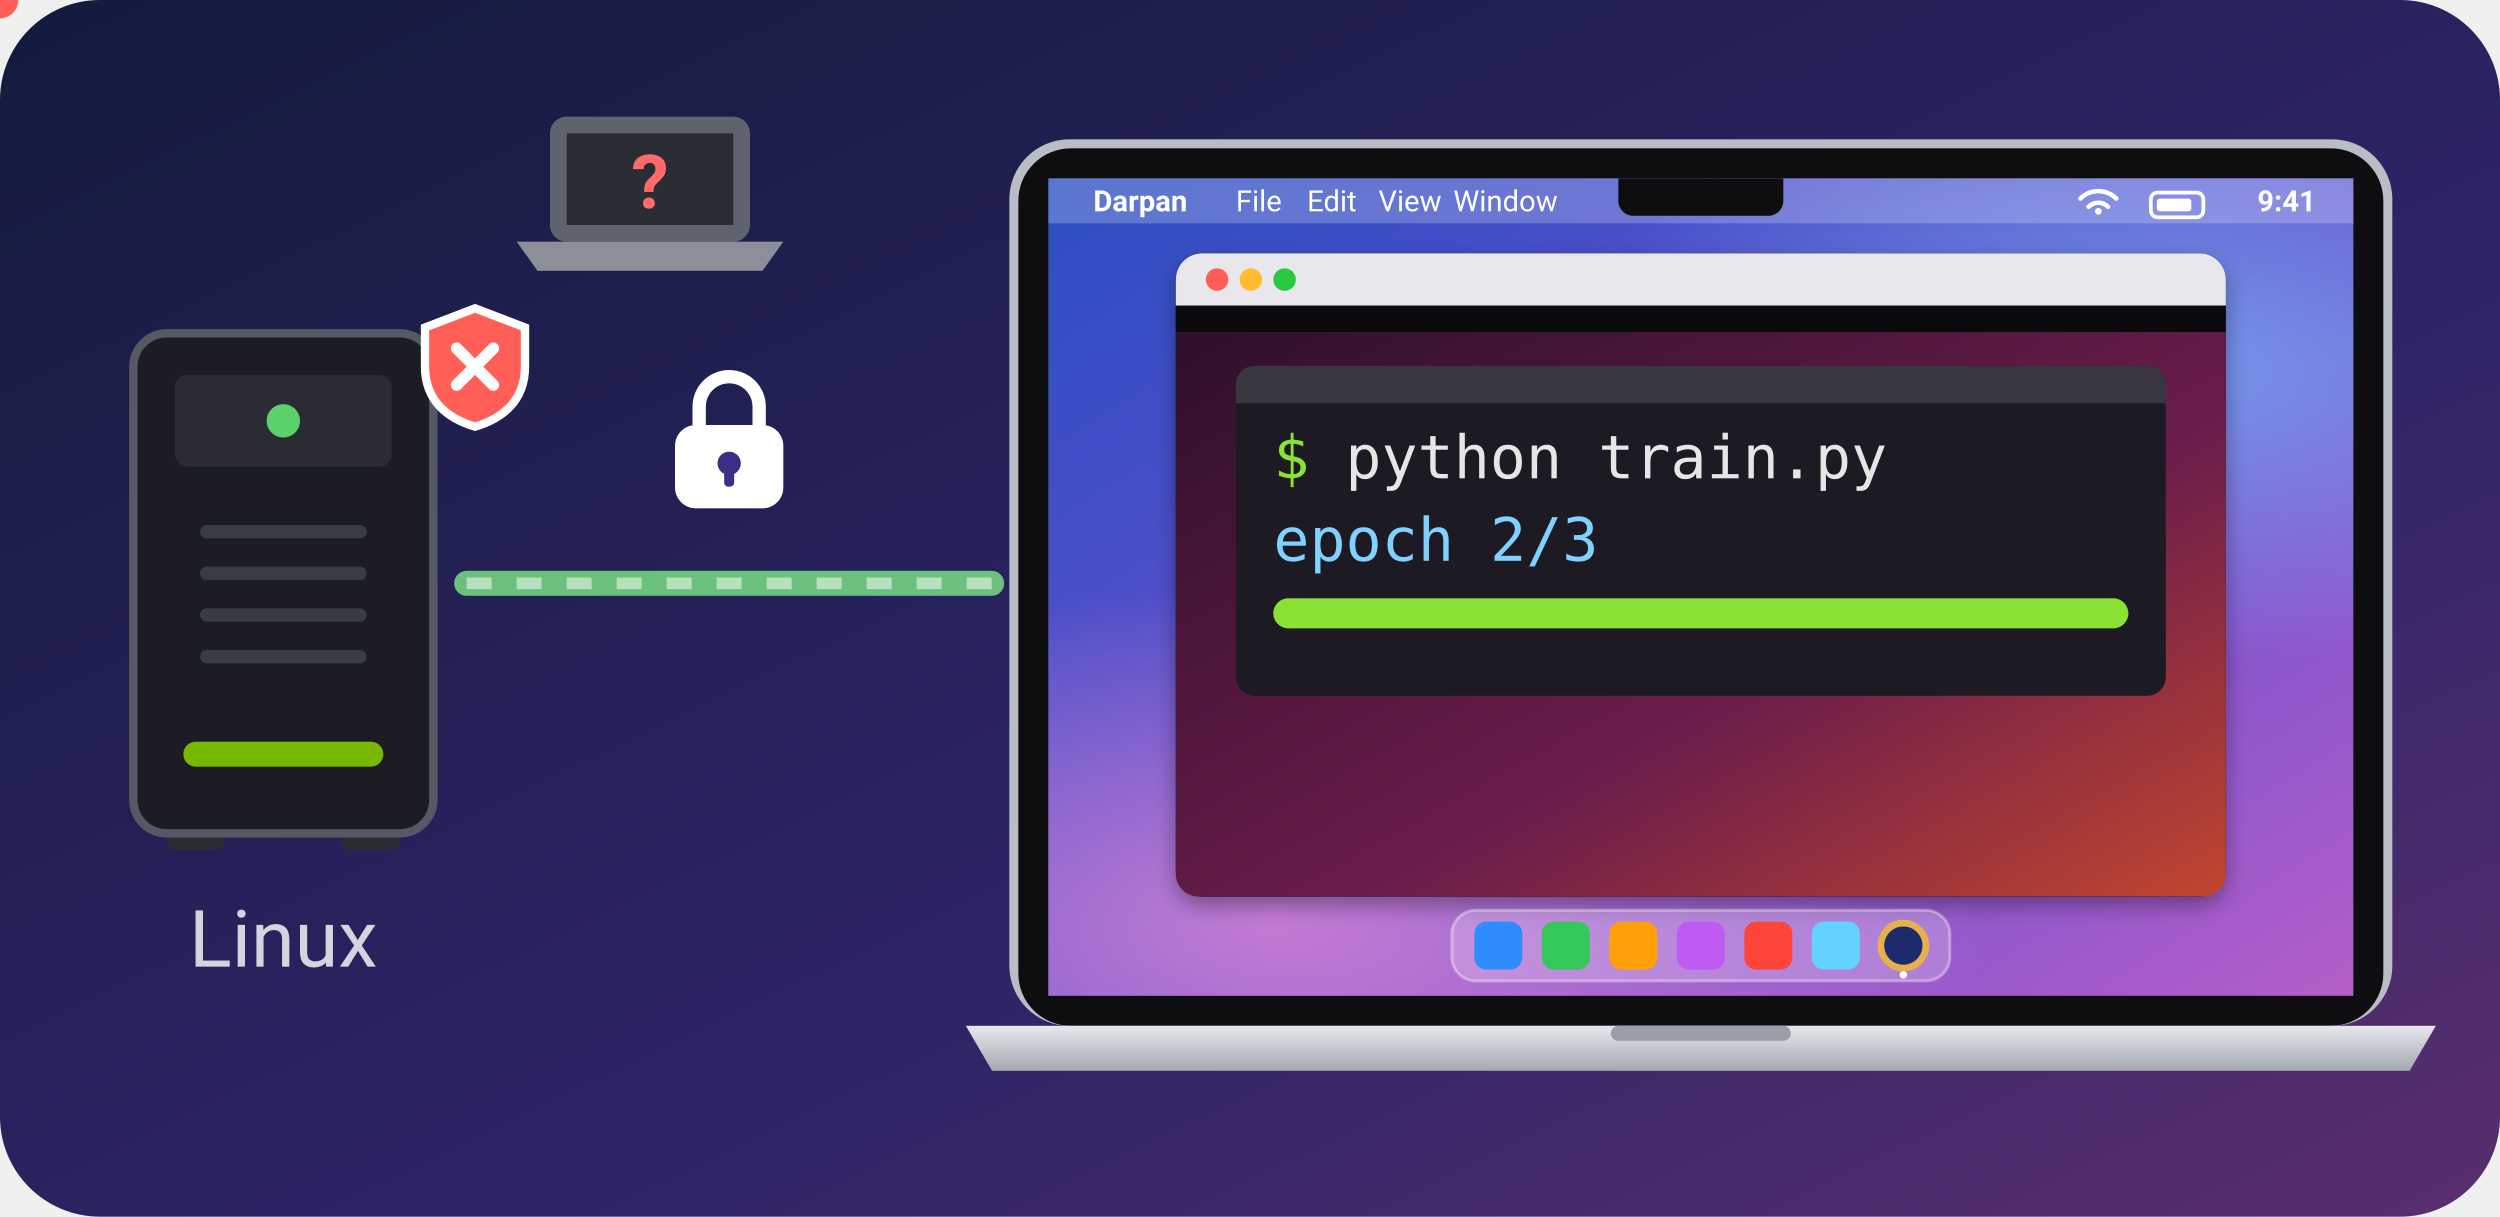
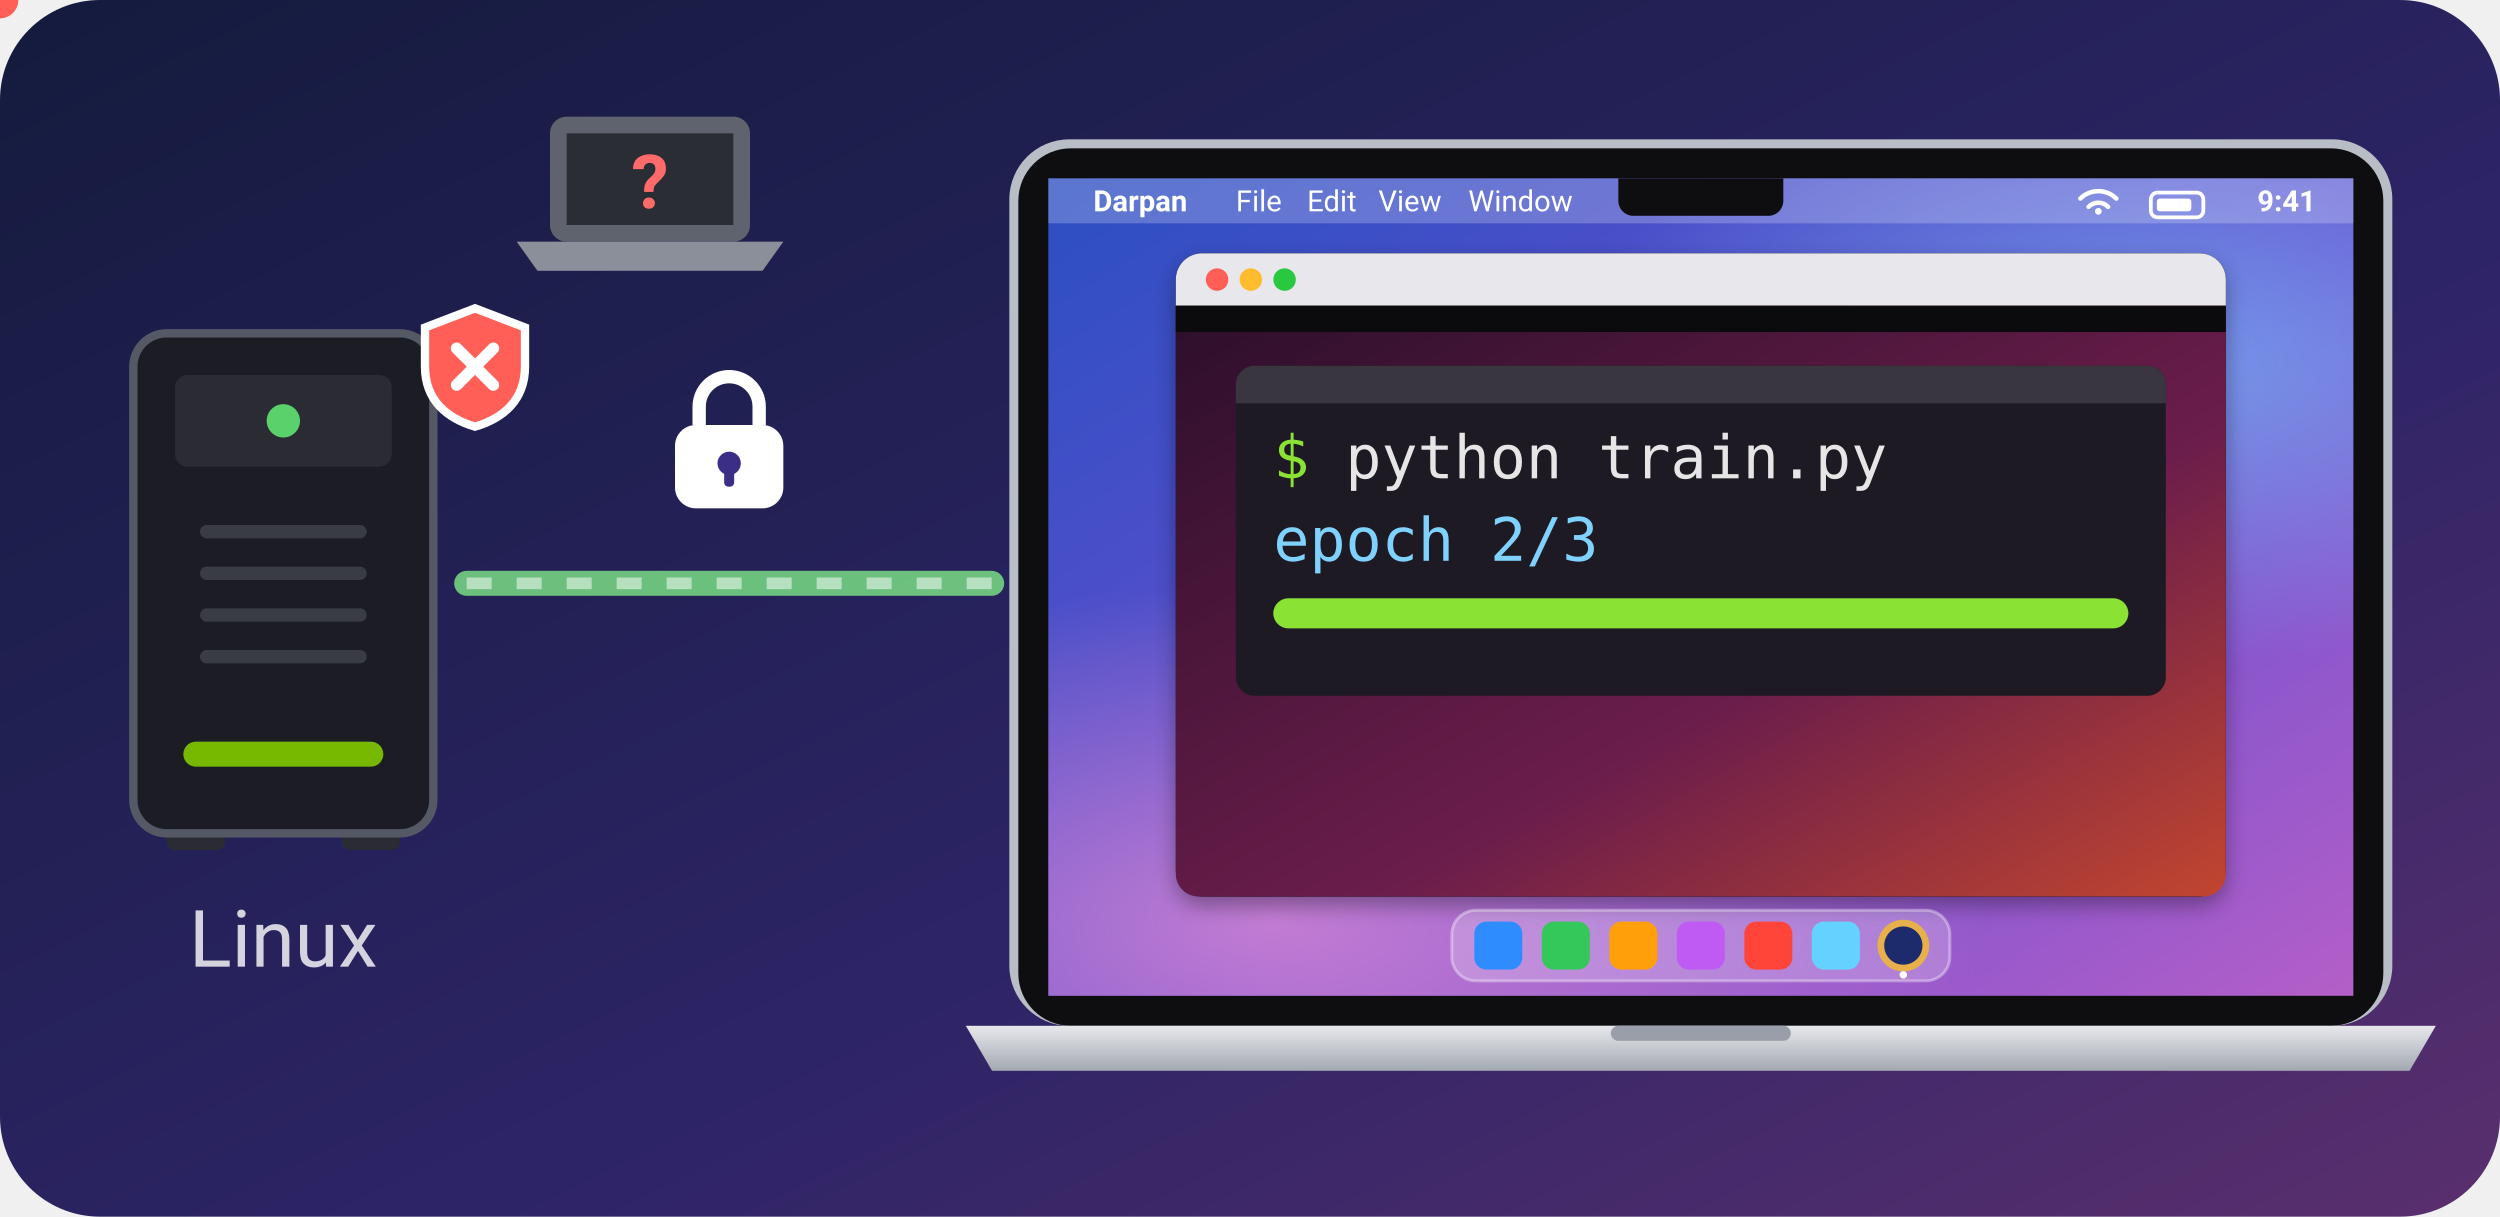
<svg xmlns="http://www.w3.org/2000/svg" viewBox="0 0 300 146" width="300" height="146" role="img" aria-label="Only your own devices reach the Linux computer, over an encrypted link; another device is refused">
  <style>@keyframes bar{0.00%{transform:scaleX(0.350)}100.00%{transform:scaleX(0.750)}}.bar{animation:bar 6s linear infinite;transform-box:fill-box;transform-origin:0 0}@keyframes pk0{0.00%{opacity:0;transform:translate(119.0px,70.0px)}3.33%{opacity:0;transform:translate(119.0px,70.0px)}4.17%{opacity:1;transform:translate(119.0px,70.0px)}10.00%{opacity:1;transform:translate(56.0px,70.0px)}10.83%{opacity:0;transform:translate(56.0px,70.0px)}100.00%{opacity:0;transform:translate(56.0px,70.0px)}}.pk0{animation:pk0 6s ease-in-out infinite;}@keyframes pk1{0.00%{opacity:0;transform:translate(119.0px,70.0px)}20.00%{opacity:0;transform:translate(119.0px,70.0px)}20.83%{opacity:1;transform:translate(119.0px,70.0px)}26.67%{opacity:1;transform:translate(56.0px,70.0px)}27.50%{opacity:0;transform:translate(56.0px,70.0px)}100.00%{opacity:0;transform:translate(56.0px,70.0px)}}.pk1{animation:pk1 6s ease-in-out infinite;}@keyframes pk2{0.00%{opacity:0;transform:translate(119.0px,70.0px)}36.67%{opacity:0;transform:translate(119.0px,70.0px)}37.50%{opacity:1;transform:translate(119.0px,70.0px)}43.33%{opacity:1;transform:translate(56.0px,70.0px)}44.17%{opacity:0;transform:translate(56.0px,70.0px)}100.00%{opacity:0;transform:translate(56.0px,70.0px)}}.pk2{animation:pk2 6s ease-in-out infinite;}@keyframes pk3{0.00%{opacity:0;transform:translate(119.0px,70.0px)}53.33%{opacity:0;transform:translate(119.0px,70.0px)}54.17%{opacity:1;transform:translate(119.0px,70.0px)}60.00%{opacity:1;transform:translate(56.0px,70.0px)}60.83%{opacity:0;transform:translate(56.0px,70.0px)}100.00%{opacity:0;transform:translate(56.0px,70.0px)}}.pk3{animation:pk3 6s ease-in-out infinite;}@keyframes pk4{0.00%{opacity:0;transform:translate(119.0px,70.0px)}70.00%{opacity:0;transform:translate(119.0px,70.0px)}70.83%{opacity:1;transform:translate(119.0px,70.0px)}76.67%{opacity:1;transform:translate(56.0px,70.0px)}77.50%{opacity:0;transform:translate(56.0px,70.0px)}100.00%{opacity:0;transform:translate(56.0px,70.0px)}}.pk4{animation:pk4 6s ease-in-out infinite;}@keyframes pk5{0.00%{opacity:0;transform:translate(56.0px,70.0px)}11.67%{opacity:0;transform:translate(56.0px,70.0px)}12.50%{opacity:1;transform:translate(56.0px,70.0px)}18.33%{opacity:1;transform:translate(119.0px,70.0px)}19.17%{opacity:0;transform:translate(119.0px,70.0px)}100.00%{opacity:0;transform:translate(119.0px,70.0px)}}.pk5{animation:pk5 6s ease-in-out infinite;}@keyframes pk6{0.00%{opacity:0;transform:translate(56.0px,70.0px)}28.33%{opacity:0;transform:translate(56.0px,70.0px)}29.17%{opacity:1;transform:translate(56.0px,70.0px)}35.00%{opacity:1;transform:translate(119.0px,70.0px)}35.83%{opacity:0;transform:translate(119.0px,70.0px)}100.00%{opacity:0;transform:translate(119.0px,70.0px)}}.pk6{animation:pk6 6s ease-in-out infinite;}@keyframes pk7{0.00%{opacity:0;transform:translate(56.0px,70.0px)}45.00%{opacity:0;transform:translate(56.0px,70.0px)}45.83%{opacity:1;transform:translate(56.0px,70.0px)}51.67%{opacity:1;transform:translate(119.0px,70.0px)}52.50%{opacity:0;transform:translate(119.0px,70.0px)}100.00%{opacity:0;transform:translate(119.0px,70.0px)}}.pk7{animation:pk7 6s ease-in-out infinite;}@keyframes pk8{0.00%{opacity:0;transform:translate(56.0px,70.0px)}61.67%{opacity:0;transform:translate(56.0px,70.0px)}62.50%{opacity:1;transform:translate(56.0px,70.0px)}68.33%{opacity:1;transform:translate(119.0px,70.0px)}69.17%{opacity:0;transform:translate(119.0px,70.0px)}100.00%{opacity:0;transform:translate(119.0px,70.0px)}}.pk8{animation:pk8 6s ease-in-out infinite;}@keyframes pk9{0.00%{opacity:0;transform:translate(56.0px,70.0px)}78.33%{opacity:0;transform:translate(56.0px,70.0px)}79.17%{opacity:1;transform:translate(56.0px,70.0px)}85.00%{opacity:1;transform:translate(119.0px,70.0px)}85.83%{opacity:0;transform:translate(119.0px,70.0px)}100.00%{opacity:0;transform:translate(119.0px,70.0px)}}.pk9{animation:pk9 6s ease-in-out infinite;}@keyframes who{0.00%{opacity:0}13.33%{opacity:0}17.50%{opacity:1}73.33%{opacity:1}77.50%{opacity:0}100.00%{opacity:0}}.who{animation:who 6s linear infinite;}@keyframes probe{0.00%{opacity:0;transform:translate(71.0px,34.0px)}28.33%{opacity:0;transform:translate(71.0px,34.0px)}29.67%{opacity:1;transform:translate(71.0px,34.0px)}38.67%{opacity:1;transform:translate(60.0px,42.0px)}40.00%{opacity:0;transform:translate(60.0px,42.0px)}100.00%{opacity:0;transform:translate(60.0px,42.0px)}}.probe{animation:probe 6s ease-in-out infinite;}@keyframes deny{0.00%{opacity:0}39.17%{opacity:0}40.83%{opacity:1}63.33%{opacity:1}65.00%{opacity:0}100.00%{opacity:0}}.deny{animation:deny 6s linear infinite;}@media (prefers-reduced-motion:reduce){*{animation-play-state:paused!important}}</style>
  <defs>
    <linearGradient id="bg" x1="0" y1="0" x2="1" y2="1">
      <stop offset="0" stop-color="#141b3d" />
      <stop offset=".6" stop-color="#2d2466" />
      <stop offset="1" stop-color="#5a2f6e" />
    </linearGradient>
    <linearGradient id="lin" x1="0" y1="0" x2="1" y2="1">
      <stop offset="0" stop-color="#2c0f2a" />
      <stop offset=".6" stop-color="#6b1d4b" />
      <stop offset="1" stop-color="#c2462f" />
    </linearGradient>
    <linearGradient id="wall" x1="0" y1="0" x2="1" y2="1">
      <stop offset="0" stop-color="#2b4fc2" />
      <stop offset=".55" stop-color="#6a4fd0" />
      <stop offset="1" stop-color="#b45fc8" />
    </linearGradient>
    <radialGradient id="glow1">
      <stop offset="0" stop-color="#ff9ad5" stop-opacity=".6" />
      <stop offset="1" stop-color="#ff9ad5" stop-opacity="0" />
    </radialGradient>
    <radialGradient id="glow2">
      <stop offset="0" stop-color="#7cd3ff" stop-opacity=".55" />
      <stop offset="1" stop-color="#7cd3ff" stop-opacity="0" />
    </radialGradient>
    <linearGradient id="alu" x1="0" y1="0" x2="0" y2="1">
      <stop offset="0" stop-color="#e6e8ec" />
      <stop offset="1" stop-color="#a4a8b1" />
    </linearGradient>
    <filter id="sh" x="-20%" y="-20%" width="140%" height="150%">
      <feDropShadow dx="0" dy="1.2" stdDeviation="1.4" flood-color="#000" flood-opacity=".35" />
    </filter>
    <clipPath id="scr">
      <rect x="108" y="16" width="174" height="109" />
    </clipPath>
    <clipPath id="vc">
      <path d="M0 0H140V75.75a3 3 0 0 1-3 3H3a3 3 0 0 1-3-3z" />
    </clipPath>
  </defs>
  <rect width="300" height="146" rx="12" fill="url(#bg)" />
  <rect x="20" y="99" width="7" height="3" rx="1" fill="#2a2b33" />
  <rect x="41" y="99" width="7" height="3" rx="1" fill="#2a2b33" />
  <rect x="16" y="40" width="36" height="60" rx="4" fill="#1c1d24" stroke="#555966" />
  <rect x="21" y="45" width="26" height="11" rx="1.5" fill="#2a2b33" />
  <circle cx="34.0" cy="50.5" r="2" fill="#5ad16a" />
  <rect x="24" y="63" width="20" height="1.6" rx=".8" fill="#393b45" />
  <rect x="24" y="68" width="20" height="1.6" rx=".8" fill="#393b45" />
  <rect x="24" y="73" width="20" height="1.6" rx=".8" fill="#393b45" />
  <rect x="24" y="78" width="20" height="1.6" rx=".8" fill="#393b45" />
  <rect class="" x="22" y="89" width="24" height="3" rx="1.5" fill="#76b900" />
  <text text-anchor="middle" fill-opacity="0.8" x="34.0" y="116.0" font-family="-apple-system,BlinkMacSystemFont,'Segoe UI',Roboto,Helvetica,Arial,sans-serif" font-size="9.5" fill="#fff" xml:space="preserve">Linux</text>
  <line x1="56" y1="70" x2="119" y2="70" stroke="#7ee787" stroke-opacity=".8" stroke-width="3" stroke-linecap="round" />
  <g class="">
    <line x1="56" y1="70" x2="119" y2="70" stroke="#fff" stroke-opacity=".5" stroke-width="1.4" stroke-dasharray="3 3" />
    <g transform="translate(87.5 55)">
      <rect x="-6.5" y="-4" width="13" height="10" rx="2.5" fill="#fff" />
      <path d="M-3.6-4v-2.2a3.6 3.6 0 0 1 7.2 0V-4" fill="none" stroke="#fff" stroke-width="1.6" />
      <circle cy=".6" r="1.4" fill="#3b2e87" />
      <rect x="-.6" y=".6" width="1.2" height="2.8" rx=".5" fill="#3b2e87" />
    </g>
  </g>
  <g transform="translate(28.6 7.0) scale(0.9)">
    <rect x="102.8" y="10.8" width="184.4" height="118.2" rx="8" fill="#b9bdc6" />
    <rect x="104" y="12" width="182" height="117" rx="7" fill="#0e0e11" />
    <g clip-path="url(#scr)">
      <rect x="108" y="16" width="174" height="109" fill="url(#wall)" />
      <ellipse cx="138" cy="115" rx="95" ry="45" fill="url(#glow1)" />
      <ellipse cx="257" cy="41" rx="80" ry="40" fill="url(#glow2)" />
      <g class="">
        <rect x="125" y="26" width="140" height="85.75" rx="3.5" fill="#111" filter="url(#sh)" />
        <path d="M125 33v-3.5a3.5 3.5 0 0 1 3.5-3.5h133a3.5 3.5 0 0 1 3.5 3.5v3.5z" fill="#e8e8ec" />
        <circle cx="130.5" cy="29.5" r="1.5" fill="#ff5f57" />
        <circle cx="135.0" cy="29.5" r="1.5" fill="#febc2e" />
        <circle cx="139.5" cy="29.5" r="1.5" fill="#28c840" />
        <g transform="translate(125 33)">
          <g clip-path="url(#vc)">
            <rect width="140" height="78.75" fill="url(#lin)" />
            <rect width="140" height="3.5" fill="#0b0b0d" />
            <rect x="8" y="8" width="124" height="44" rx="2.5" fill="#1e1a23" />
            <path d="M8 13v-2.5a2.5 2.5 0 0 1 2.5-2.5h119a2.5 2.5 0 0 1 2.5 2.5v2.5z" fill="#3a3640" />
            <text x="13.0" y="23.0" font-family="ui-monospace,'SF Mono',Menlo,Consolas,'DejaVu Sans Mono',monospace" font-size="8" fill="#8ae234" xml:space="preserve">$</text>
            <text x="22.6" y="23.0" font-family="ui-monospace,'SF Mono',Menlo,Consolas,'DejaVu Sans Mono',monospace" font-size="8" fill="#e6e6e6" xml:space="preserve">python train.py</text>
            <text x="13.0" y="34.0" font-family="ui-monospace,'SF Mono',Menlo,Consolas,'DejaVu Sans Mono',monospace" font-size="8" fill="#7fd1ff" xml:space="preserve">epoch 2/3</text>
            <rect x="13" y="39" width="114" height="4" rx="2" fill="#fff" fill-opacity=".15" />
            <rect class="bar" x="13" y="39" width="114" height="4" rx="2" fill="#8ae234" />
          </g>
        </g>
      </g>
      <rect x="161.8" y="113.6" width="66.4" height="9.4" rx="3.2" fill="#fff" fill-opacity=".22" stroke="#fff" stroke-opacity=".35" stroke-width=".4" />
      <rect x="164.8" y="115.1" width="6.4" height="6.4" rx="1.6" fill="#2f8cff" />
      <rect x="173.8" y="115.1" width="6.4" height="6.4" rx="1.6" fill="#34c759" />
      <rect x="182.8" y="115.1" width="6.4" height="6.4" rx="1.6" fill="#ff9f0a" />
      <rect x="191.8" y="115.1" width="6.4" height="6.4" rx="1.6" fill="#bf5af2" />
      <rect x="200.8" y="115.1" width="6.4" height="6.4" rx="1.6" fill="#ff453a" />
      <rect x="209.8" y="115.1" width="6.4" height="6.4" rx="1.6" fill="#64d2ff" />
      <circle cx="222.0" cy="118.3" r="3" fill="#1d2a6b" stroke="#e8b04a" stroke-width=".9" />
      <circle cx="222.0" cy="122.2" r=".5" fill="#fff" />
      <rect x="108" y="16" width="174" height="6" fill="#fff" fill-opacity=".22" />
      <text font-weight="700" x="114.0" y="20.4" font-family="-apple-system,BlinkMacSystemFont,'Segoe UI',Roboto,Helvetica,Arial,sans-serif" font-size="3.9" fill="#fff" xml:space="preserve">Darpan</text>
      <text x="133.0" y="20.4" font-family="-apple-system,BlinkMacSystemFont,'Segoe UI',Roboto,Helvetica,Arial,sans-serif" font-size="3.9" fill="#fff" xml:space="preserve">File</text>
      <text x="142.5" y="20.4" font-family="-apple-system,BlinkMacSystemFont,'Segoe UI',Roboto,Helvetica,Arial,sans-serif" font-size="3.9" fill="#fff" xml:space="preserve">Edit</text>
      <text x="152.0" y="20.4" font-family="-apple-system,BlinkMacSystemFont,'Segoe UI',Roboto,Helvetica,Arial,sans-serif" font-size="3.9" fill="#fff" xml:space="preserve">View</text>
-       <text x="162.0" y="20.4" font-family="-apple-system,BlinkMacSystemFont,'Segoe UI',Roboto,Helvetica,Arial,sans-serif" font-size="3.9" fill="#fff" xml:space="preserve">Window</text>
+       <text x="164.0" y="20.4" font-family="-apple-system,BlinkMacSystemFont,'Segoe UI',Roboto,Helvetica,Arial,sans-serif" font-size="3.9" fill="#fff" xml:space="preserve">Window</text>
      <g fill="none" stroke="#fff" stroke-width=".6" stroke-linecap="round" transform="translate(248 20.3)">
        <path d="M-2.4-1.6a3.4 3.4 0 0 1 4.8 0" />
        <path d="M-1.3-.5a1.8 1.8 0 0 1 2.6 0" />
      </g>
      <circle cx="248" cy="20.4" r=".45" fill="#fff" />
      <rect x="255" y="17.9" width="7" height="3.3" rx=".9" fill="none" stroke="#fff" stroke-width=".5" />
      <rect x="255.8" y="18.7" width="4.6" height="1.7" rx=".4" fill="#fff" />
      <text text-anchor="end" font-weight="600" x="277.0" y="20.4" font-family="-apple-system,BlinkMacSystemFont,'Segoe UI',Roboto,Helvetica,Arial,sans-serif" font-size="3.9" fill="#fff" xml:space="preserve">9:41</text>
      <path d="M184.0 16h22v3a2 2 0 0 1-2 2h-18a2 2 0 0 1-2-2z" fill="#0e0e11" />
    </g>
    <path d="M97 129h196l-3.5 6h-189z" fill="url(#alu)" />
    <rect x="183.0" y="129" width="24" height="2" rx="1" fill="#9a9ea8" />
  </g>
  <circle class="pk0" r="2" fill="#fff" />
  <circle class="pk1" r="2" fill="#fff" />
  <circle class="pk2" r="2" fill="#fff" />
  <circle class="pk3" r="2" fill="#fff" />
  <circle class="pk4" r="2" fill="#fff" />
  <circle class="pk5" r="2" fill="#fff" />
  <circle class="pk6" r="2" fill="#fff" />
  <circle class="pk7" r="2" fill="#fff" />
  <circle class="pk8" r="2" fill="#fff" />
  <circle class="pk9" r="2" fill="#fff" />
  <g class="who">
    <rect x="66" y="14" width="24" height="15" rx="2" fill="#5f636e" />
    <rect x="68" y="16" width="20" height="11" fill="#2b2d34" />
    <text text-anchor="middle" font-weight="700" x="78.0" y="25.0" font-family="-apple-system,BlinkMacSystemFont,'Segoe UI',Roboto,Helvetica,Arial,sans-serif" font-size="9" fill="#ff6b6b" xml:space="preserve">?</text>
    <path d="M62 29h32l-2.5 3.5h-27z" fill="#8b8f99" />
  </g>
  <circle class="probe" r="2.2" fill="#ff5f57" />
  <g class="deny">
    <g transform="translate(57 44)">
      <path d="M0-7l6 2.3V0c0 4-2.6 6.2-6 7.2C-3.4 6.2-6 4-6 0v-4.7z" fill="#ff5f57" stroke="#fff" stroke-width="1" />
      <path d="M-2.2-2.2l4.4 4.4M2.2-2.2l-4.4 4.4" stroke="#fff" stroke-width="1.4" stroke-linecap="round" />
    </g>
  </g>
</svg>
